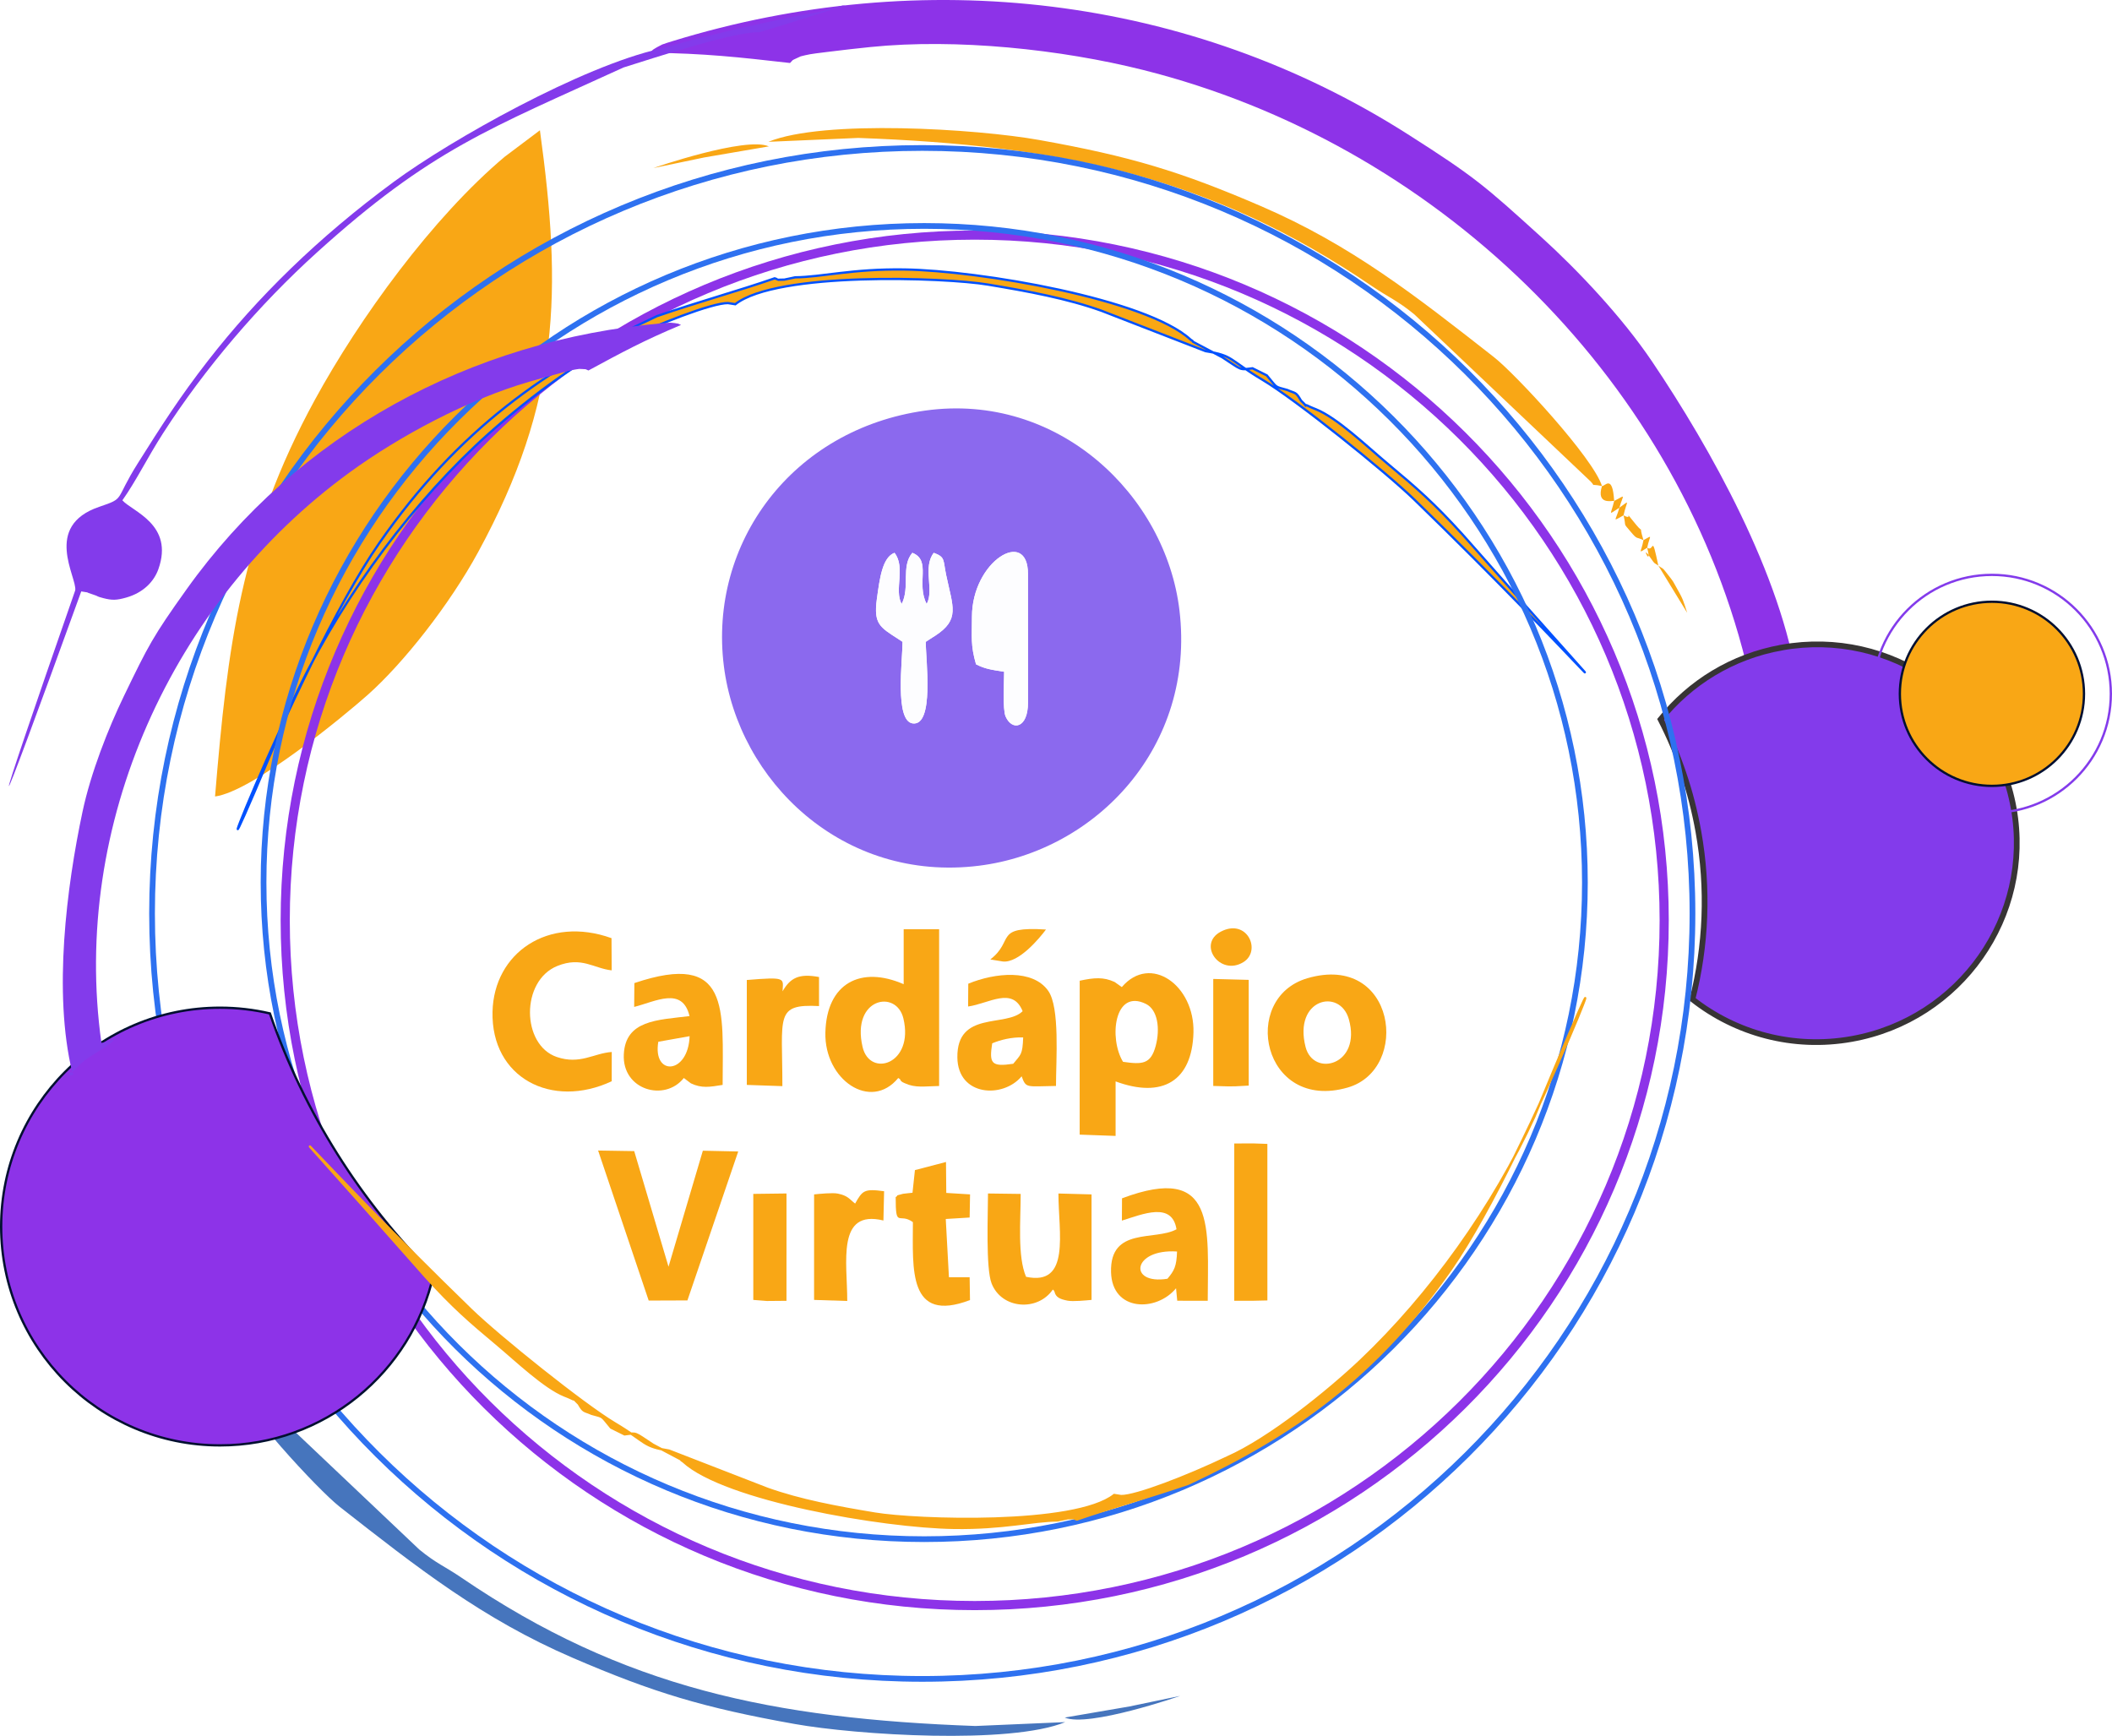
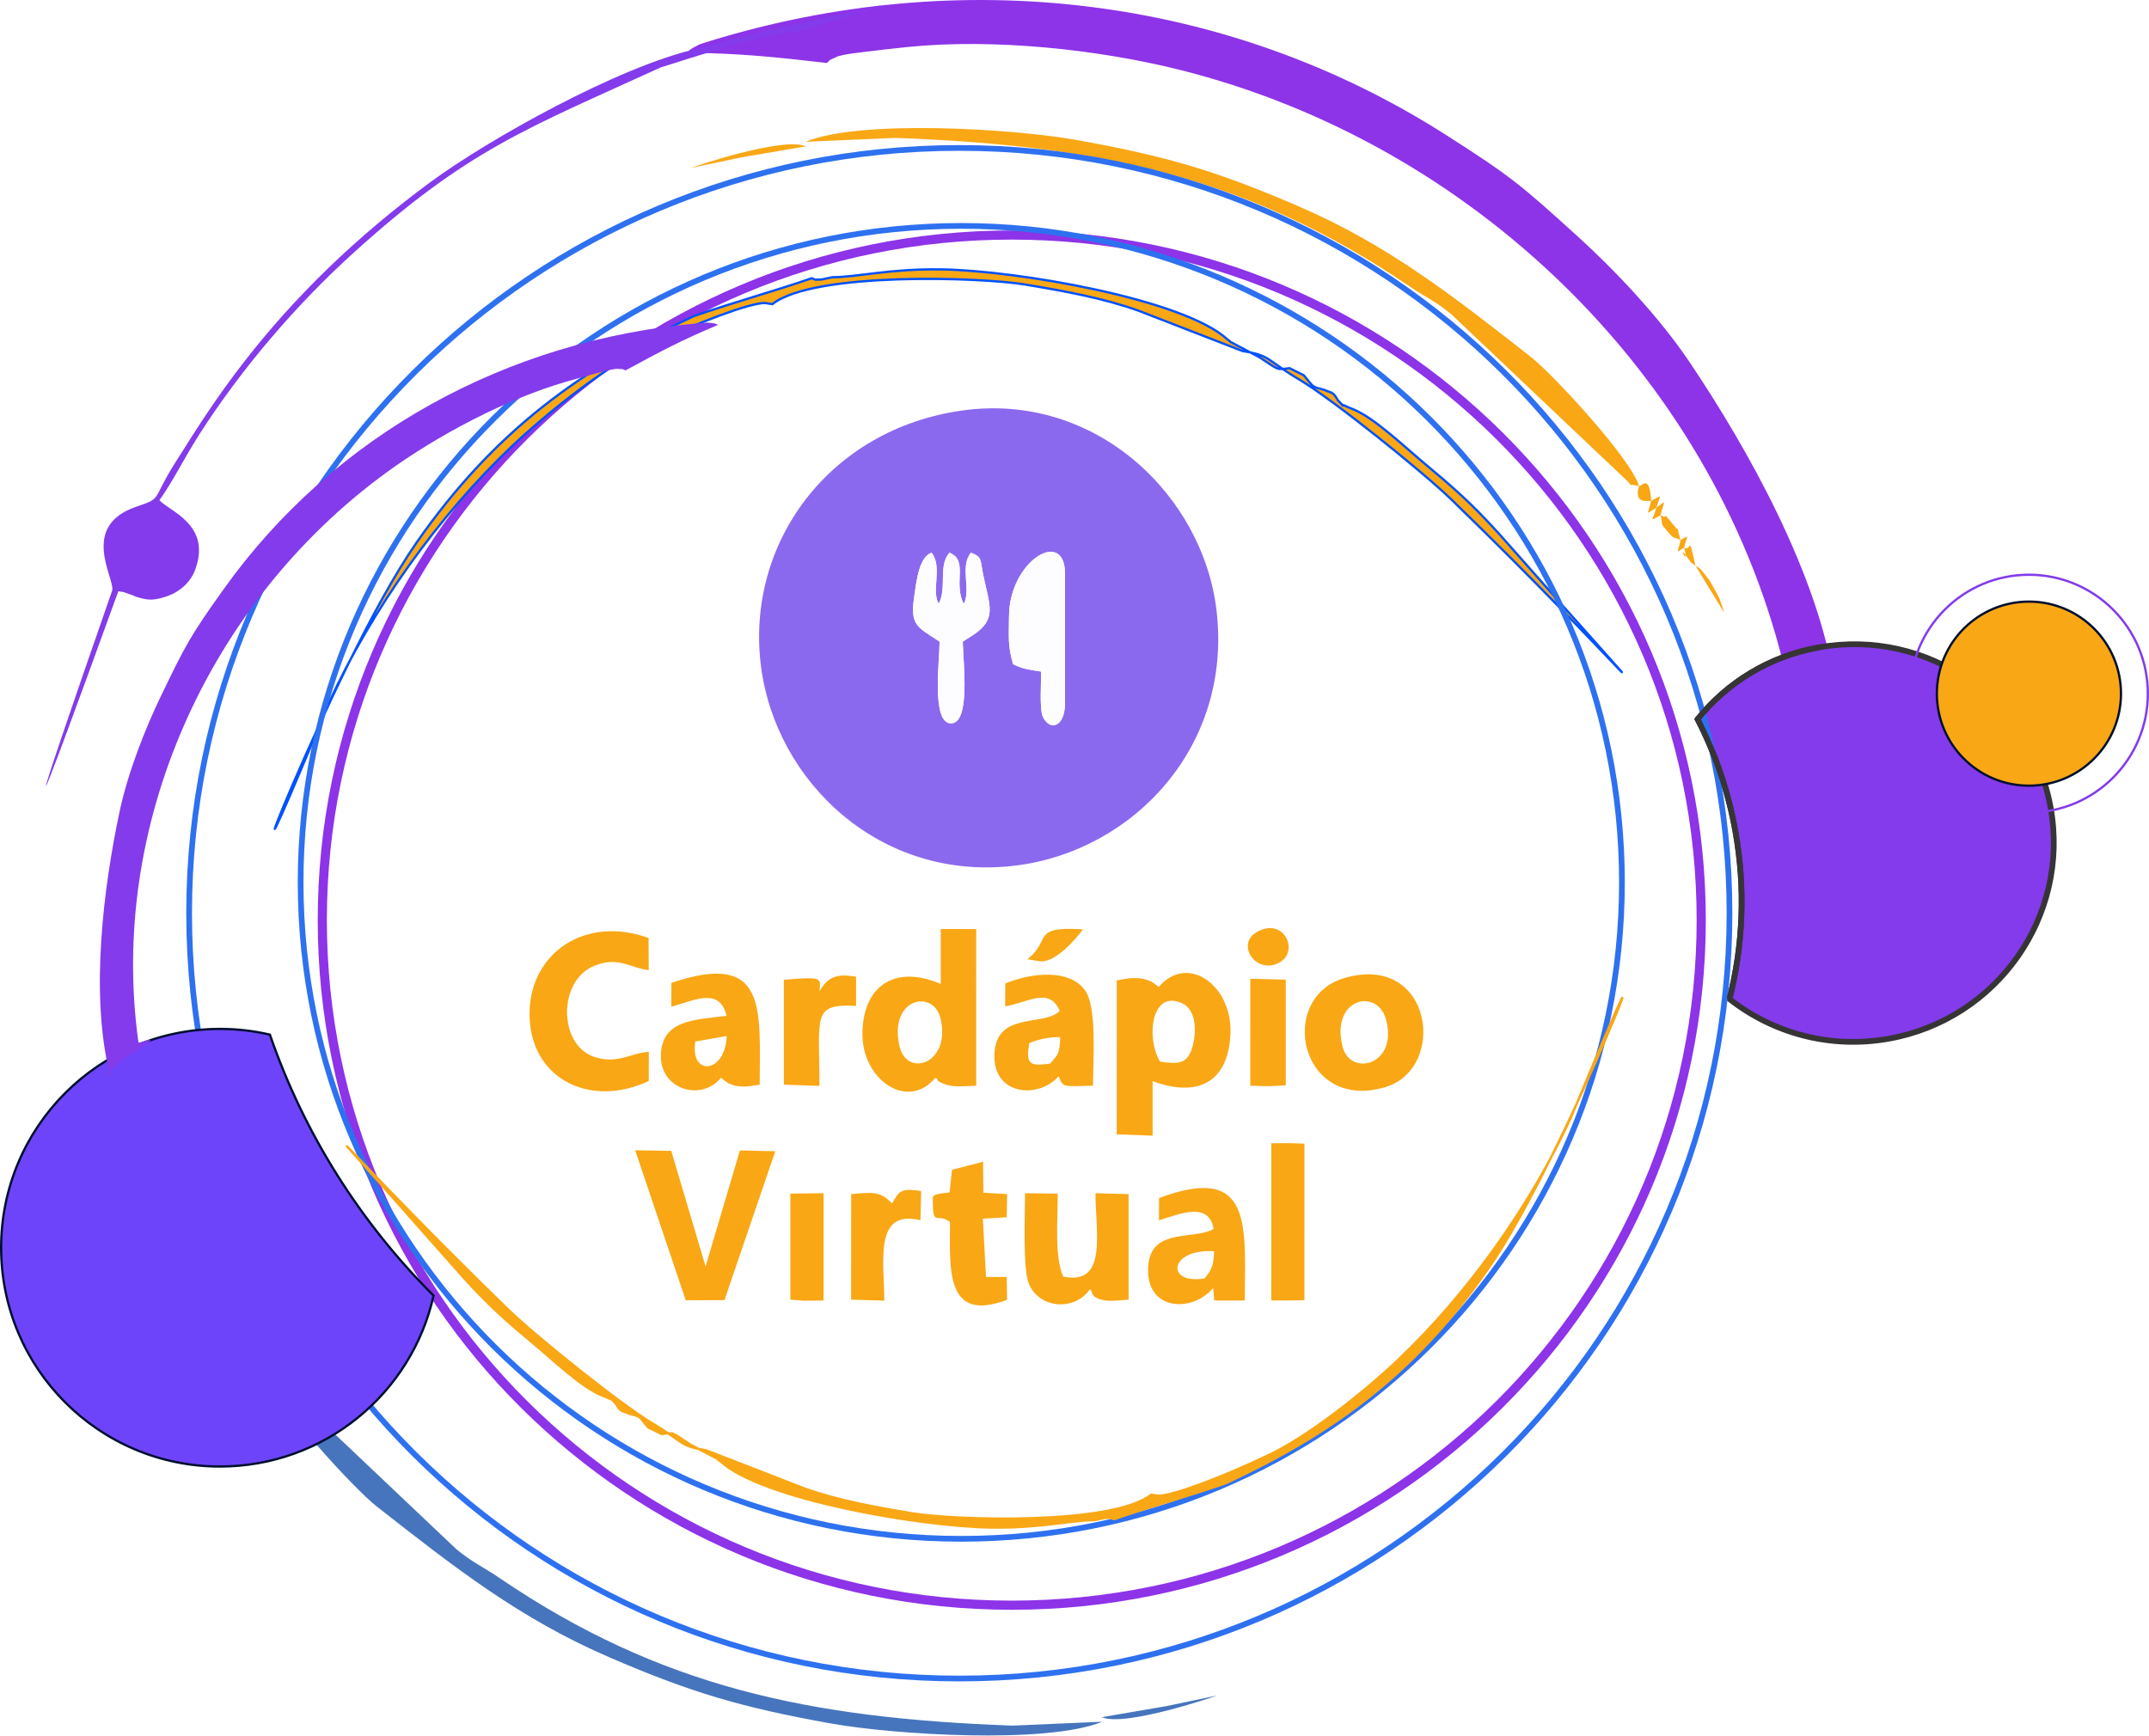
- <svg xmlns="http://www.w3.org/2000/svg" xml:space="preserve" width="156.31mm" height="128.477mm" version="1.1" style="shape-rendering:geometricPrecision; text-rendering:geometricPrecision; image-rendering:optimizeQuality; fill-rule:evenodd; clip-rule:evenodd" viewBox="0 0 1902.26 1563.55">
+ <svg xmlns="http://www.w3.org/2000/svg" xml:space="preserve" width="159.054mm" height="128.477mm" version="1.1" style="shape-rendering:geometricPrecision; text-rendering:geometricPrecision; image-rendering:optimizeQuality; fill-rule:evenodd; clip-rule:evenodd" viewBox="0 0 1383.84 1117.81">
  <defs>
    <style type="text/css">
   
-     .str1 {stroke:#8D33E8;stroke-width:8.24;stroke-miterlimit:22.926}
-     .str0 {stroke:#373435;stroke-width:5.15;stroke-miterlimit:22.926}
-     .str3 {stroke:#2E71F0;stroke-width:5.15;stroke-miterlimit:22.926}
-     .str4 {stroke:#000F30;stroke-width:2.06;stroke-miterlimit:22.926}
-     .str2 {stroke:#0051FF;stroke-width:2.06;stroke-miterlimit:22.926}
-     .str6 {stroke:#833BEB;stroke-width:2.06;stroke-miterlimit:22.926}
-     .str5 {stroke:#F9A715;stroke-width:2.06;stroke-miterlimit:22.926}
+     .str1 {stroke:#8D33E8;stroke-width:5.89;stroke-miterlimit:22.926}
+     .str0 {stroke:#373435;stroke-width:3.68;stroke-miterlimit:22.926}
+     .str3 {stroke:#2E71F0;stroke-width:3.68;stroke-miterlimit:22.926}
+     .str4 {stroke:#000F30;stroke-width:1.47;stroke-miterlimit:22.926}
+     .str2 {stroke:#0051FF;stroke-width:1.47;stroke-miterlimit:22.926}
+     .str6 {stroke:#833BEB;stroke-width:1.47;stroke-miterlimit:22.926}
+     .str5 {stroke:#F9A715;stroke-width:1.47;stroke-miterlimit:22.926}
    .fil5 {fill:none}
    .fil6 {fill:#4675BD}
+     .fil7 {fill:#6E44FB}
    .fil4 {fill:#833BEB}
-     .fil1 {fill:#8B69EE}
+     .fil0 {fill:#8B69EE}
    .fil3 {fill:#8D33E8}
-     .fil0 {fill:#F9A715}
-     .fil2 {fill:#FDFDFF}
+     .fil2 {fill:#F9A715}
+     .fil1 {fill:#FDFDFF}
   
  </style>
  </defs>
  <g id="Camada_x0020_1">
-     <path class="fil0" d="M193.68 717.42c34.06,-4.59 116.34,-72.77 137.24,-91.29 32.66,-28.94 74.12,-81.76 99.76,-128.87 74.12,-136.12 75.51,-235.07 55.62,-379.92l-31.75 23.87c-65.07,54.73 -131.02,145.76 -170.87,218.75 -66.87,122.48 -78.83,222.95 -90,357.46z" />
-     <g id="_2008088722320">
-       <path class="fil1" d="M875.44 555.56c-0,-50.25 50.45,-80.59 50.44,-38.64l0.02 115.93c0,23.36 -14.31,25.78 -20.15,12.51 -2.84,-6.45 -1.33,-31.68 -1.33,-40.29 -12.58,-1.98 -17.22,-2.63 -25.32,-6.7 -5.03,-17.39 -3.65,-24.53 -3.66,-42.82zm-53.68 -57.61c17.41,6.88 3.16,27.48 12.88,46.07 6.97,-12.44 -3.82,-33.16 6.44,-46.07 10.52,4 8.19,6.06 11.15,20.13 6.08,28.9 12.63,39.91 -10.05,54.66 -0.59,0.39 -1.53,0.93 -2.07,1.28l-6.29 4.1c0.01,16.28 7.8,75.7 -11.6,73.51 -16.59,-1.87 -9.31,-56.92 -9.3,-73.51 -0.66,-0.52 -1.64,-1.09 -2.11,-1.39 -0.46,-0.3 -1.53,-1.01 -2.09,-1.38 -16.13,-10.36 -21.95,-13.45 -18.98,-35.43 2.62,-19.38 5.06,-37.84 15.92,-41.97 10.27,12.93 -0.53,33.64 6.44,46.07 7.74,-14.81 -0.76,-34.11 9.66,-46.07zm11.53 -128.12c-119.88,16.77 -195.16,119.44 -181.33,229.99 12.99,103.81 107.22,195.28 229.82,179.96 105.33,-13.16 195.19,-107.19 180.55,-230.04 -12.33,-103.46 -108.93,-196.71 -229.04,-179.91z" />
-       <path class="fil2" d="M875.44 555.56c0,18.29 -1.37,25.43 3.66,42.82 8.1,4.07 12.75,4.72 25.32,6.7 -0,8.61 -1.51,33.84 1.33,40.29 5.84,13.27 20.16,10.85 20.15,-12.51l-0.02 -115.93c0,-41.94 -50.45,-11.61 -50.44,38.64z" />
-       <path class="fil2" d="M812.92 578.1c-0.01,16.59 -7.29,71.64 9.3,73.51 19.4,2.19 11.61,-57.23 11.6,-73.51l6.29 -4.1c0.54,-0.35 1.48,-0.89 2.07,-1.28 22.68,-14.75 16.13,-25.76 10.05,-54.66 -2.96,-14.07 -0.63,-16.13 -11.15,-20.13 -10.26,12.92 0.53,33.63 -6.44,46.07 -9.72,-18.59 4.53,-39.19 -12.88,-46.07 -10.42,11.95 -1.92,31.25 -9.66,46.07 -6.97,-12.43 3.82,-33.15 -6.44,-46.07 -10.86,4.13 -13.3,22.59 -15.92,41.97 -2.97,21.98 2.85,25.06 18.98,35.43 0.57,0.37 1.63,1.08 2.09,1.38 0.47,0.3 1.45,0.88 2.11,1.39z" />
+     <g id="_3230204871232">
+       <path class="fil0" d="M649.75 397.18c-0,-35.92 36.07,-57.61 36.06,-27.63l0.01 82.88c0,16.7 -10.23,18.43 -14.41,8.94 -2.03,-4.61 -0.95,-22.65 -0.95,-28.8 -8.99,-1.41 -12.31,-1.88 -18.1,-4.79 -3.6,-12.43 -2.61,-17.54 -2.62,-30.61zm-38.37 -41.19c12.45,4.92 2.26,19.64 9.21,32.94 4.98,-8.9 -2.73,-23.7 4.6,-32.94 7.52,2.86 5.86,4.33 7.97,14.39 4.35,20.66 9.03,28.53 -7.19,39.07 -0.42,0.28 -1.09,0.67 -1.48,0.91l-4.5 2.93c0,11.64 5.58,54.12 -8.29,52.55 -11.86,-1.34 -6.65,-40.69 -6.65,-52.55 -0.48,-0.37 -1.18,-0.78 -1.51,-1 -0.33,-0.21 -1.09,-0.72 -1.5,-0.98 -11.53,-7.41 -15.69,-9.61 -13.57,-25.33 1.87,-13.85 3.62,-27.05 11.38,-30 7.34,9.24 -0.38,24.05 4.61,32.94 5.53,-10.59 -0.54,-24.39 6.91,-32.93zm8.24 -91.59c-85.7,11.99 -139.52,85.39 -129.64,164.42 9.28,74.22 76.66,139.61 164.3,128.66 75.3,-9.41 139.54,-76.63 129.08,-164.46 -8.81,-73.97 -77.88,-140.63 -163.74,-128.62z" />
+       <path class="fil1" d="M649.75 397.18c0,13.07 -0.98,18.18 2.62,30.61 5.79,2.91 9.11,3.38 18.1,4.79 -0,6.15 -1.08,24.19 0.95,28.8 4.18,9.48 14.41,7.76 14.41,-8.94l-0.01 -82.88c0,-29.99 -36.07,-8.3 -36.06,27.63z" />
+       <path class="fil1" d="M605.05 413.29c-0.01,11.86 -5.21,51.21 6.65,52.55 13.87,1.57 8.3,-40.91 8.29,-52.55l4.5 -2.93c0.39,-0.25 1.06,-0.64 1.48,-0.91 16.21,-10.54 11.53,-18.41 7.19,-39.07 -2.12,-10.06 -0.45,-11.53 -7.97,-14.39 -7.34,9.24 0.38,24.04 -4.6,32.94 -6.95,-13.29 3.24,-28.02 -9.21,-32.94 -7.45,8.55 -1.37,22.34 -6.91,32.93 -4.98,-8.89 2.73,-23.7 -4.61,-32.94 -7.76,2.95 -9.51,16.15 -11.38,30 -2.12,15.71 2.04,17.92 13.57,25.33 0.41,0.26 1.17,0.77 1.5,0.98 0.33,0.22 1.03,0.63 1.51,1z" />
    </g>
-     <g id="_2008088725440">
-       <path class="fil0" d="M1011.49 956.4c-12.91,-21.19 -7.9,-66.18 20.6,-52.16 10.76,5.29 12.95,22.48 8.84,37.83 -4.43,16.51 -11.94,16.89 -29.44,14.33zm-1.08 -67.31l-6.53 -4.61c-9.95,-4.59 -18.37,-3.92 -31.4,-1.11l-0.03 138.62 32.36 1.17 -0 -49.1c42.43,15.68 68.88,-0.56 70.13,-43.87 1.23,-42.62 -38.72,-71.31 -64.53,-41.1z" />
-       <path class="fil0" d="M776.91 943.01c-10.27,-44.05 30.43,-52.21 36.77,-25.67 9.85,41.22 -30.24,53.67 -36.77,25.67zm37.02 -56.51c-38.43,-16.82 -69.5,-1.15 -70.52,43.67 -0.97,42.41 40.75,71.07 65.62,40.83 0.68,0.59 1.62,0.68 2.01,1.82 0.57,1.67 3.13,2.5 4.34,3.05 9.12,4.15 17.01,2.59 30.48,2.32l0.01 -141.18 -31.93 -0.03 -0.01 49.52z" />
-       <path class="fil0" d="M550.96 973.92l0.04 -26.37c-16.26,1.12 -28.58,11.67 -49.55,4.49 -31.82,-10.9 -32.61,-68.58 0.53,-81.97 21.85,-8.82 32.7,2.21 48.95,3.96l-0.15 -29c-56.98,-20.48 -105.97,13.23 -107.17,66.31 -1.35,59.46 53.28,87.85 107.35,62.58z" />
-       <polygon class="fil0" points="584.27,1171.46 619.15,1171.33 664.91,1037.17 633.05,1036.48 602.13,1140.97 571.22,1036.84 538.71,1036.32 " />
-       <path class="fil0" d="M1175.91 943.01c-11.1,-43.43 30.9,-53.39 38.97,-25.01 11.76,41.38 -31.89,52.71 -38.97,25.01zm1.73 -61.91c-61.25,17.85 -40.47,120.52 36.14,98.51 57.17,-16.43 43.27,-121.64 -36.14,-98.51z" />
-       <path class="fil0" d="M912.6 958.18c-19.9,2.96 -21.74,-0.37 -18.93,-18.43 7.65,-3.19 17.44,-5.65 27.89,-5.31 -0.56,15.87 -2.17,15.32 -8.96,23.74zm-40.49 -72.12l-0.15 20.54c18.98,-2.72 40.04,-18.23 49.11,4.2 -14.77,14.8 -59.3,-0.73 -58.78,41.71 0.42,34.97 41.01,37.16 57.89,16.96 4.07,11.04 4.1,9.04 30.94,8.68 0.02,-23.73 3.6,-70.54 -6.96,-85.63 -13.84,-19.77 -47.87,-16.42 -72.05,-6.47z" />
-       <path class="fil0" d="M621.13 933.32c-1.23,34.65 -33.52,36.25 -28.2,5.02l28.2 -5.02zm-49.75 -47.83l-0.19 21.47c19.29,-4.83 43.42,-18.68 49.86,8.27 -29.16,3.53 -57.62,3.66 -59.19,34.37 -1.65,32.36 36.94,43.08 54.05,21.39l6.37 4.81c9.68,4.6 16.91,3.3 28.59,1.41 0.06,-68.25 7.39,-121.04 -79.5,-91.72z" />
-       <path class="fil0" d="M948.29 1161.54c0.6,0.6 1.24,0.93 1.51,2.06 1.2,4.98 4.98,6.62 11.77,7.95 4.87,0.95 16.38,-0.2 21.58,-0.69l-0.01 -95.02 -29.82 -0.81c0,35.24 11.21,83.65 -29.17,75.02 -7.79,-18.4 -4.86,-50.35 -4.83,-74.65l-29.44 -0.39c-0.01,18.52 -2.12,67.38 3.26,81.07 9.08,23.06 41.38,25.49 55.14,5.45z" />
-       <path class="fil0" d="M1051.5 1151.81c-35.71,5.7 -31.66,-27.19 8.65,-24.53 -0.4,13.51 -2.62,17.35 -8.65,24.53zm-40.91 -72.43l-0.11 20.05c18.79,-5.81 45.19,-17.23 49.19,7.82 -19.29,10.7 -59.98,-2.5 -58.97,38.54 0.88,35.71 40.85,36.1 58.56,14.59l1.07 11.24 27.47 0.02c0.06,-65.8 8.34,-124.45 -77.21,-92.27z" />
-       <path class="fil0" d="M824.07 1053.95l-2.19 20.4c-0.83,0.12 -7.86,0.76 -8.52,0.94 -10.37,2.9 -2.19,0.21 -6.63,2.98 -0.01,29 2.89,13.44 15.51,22.54 -0.01,41.99 -4.6,91.52 51.42,70.2l-0.31 -20.54 -18.65 -0.01 -2.86 -52.48 21.51 -1.31 0.37 -20.85 -21.42 -1.32 -0.25 -27.86 -27.98 7.31z" />
-       <polygon class="fil0" points="1111.67,1171.63 1128.72,1171.64 1141.53,1171.35 1141.51,1030.35 1128.72,1029.9 1111.69,1029.97 " />
-       <path class="fil0" d="M704.83 892.92c0.61,-11.92 3.64,-13.13 -32.19,-10.21l0.01 94.5 32.03 1.11c0.08,-63.14 -7.08,-74.16 33.01,-72.12l0 -26.17c-18.5,-3.47 -25.97,1.06 -32.86,12.89z" />
-       <path class="fil0" d="M770.2 1084.09c-5.32,-4.08 -6.3,-7.04 -15.57,-8.97 -4.7,-0.98 -16.33,0.21 -21.38,0.71l-0.02 95.05 29.88 0.95c0.06,-34.67 -9.89,-82.85 32.58,-72.49l0.61 -26.35c-18.02,-2.46 -19.48,-0.61 -26.09,11.1z" />
-       <polygon class="fil0" points="1092.76,978.14 1106.18,978.54 1112.62,978.48 1124.72,977.83 1124.7,882.6 1092.77,881.77 " />
-       <polygon class="fil0" points="678.48,1170.87 690.74,1171.84 708.37,1171.68 708.39,1075 678.48,1075.38 " />
-       <path class="fil0" d="M1099.49 839.21c-21.28,11.28 -0.73,40.43 20.43,27.41 16.61,-10.23 3.3,-39.99 -20.43,-27.41z" />
-       <path class="fil0" d="M891.95 864.2l11.31 1.84c14.46,1.55 33.24,-21.25 38.84,-28.79 -47.46,-2.99 -27.92,9.8 -50.14,26.95z" />
-       <path class="fil0" d="M681.24 1055.04c0,0 0,0 0,0z" />
+     <g id="_3230204875984">
+       <path class="fil2" d="M747.01 683.75c-9.23,-15.15 -5.65,-47.31 14.73,-37.29 7.69,3.78 9.26,16.07 6.32,27.05 -3.17,11.81 -8.54,12.07 -21.05,10.24zm-0.77 -48.12l-4.67 -3.3c-7.11,-3.28 -13.13,-2.8 -22.45,-0.8l-0.02 99.1 23.13 0.84 -0 -35.1c30.33,11.21 49.24,-0.4 50.14,-31.36 0.88,-30.47 -27.68,-50.98 -46.13,-29.38z" />
+       <path class="fil2" d="M579.31 674.18c-7.34,-31.49 21.75,-37.33 26.29,-18.35 7.04,29.47 -21.62,38.37 -26.29,18.35zm26.46 -40.4c-27.47,-12.03 -49.69,-0.82 -50.42,31.22 -0.69,30.32 29.13,50.81 46.91,29.19 0.49,0.42 1.16,0.48 1.44,1.3 0.41,1.19 2.24,1.79 3.11,2.18 6.52,2.96 12.16,1.85 21.79,1.66l0.01 -100.93 -22.82 -0.02 -0.01 35.4z" />
+       <path class="fil2" d="M417.77 696.27l0.03 -18.85c-11.62,0.8 -20.43,8.34 -35.42,3.21 -22.75,-7.79 -23.31,-49.03 0.38,-58.6 15.62,-6.31 23.38,1.58 34.99,2.83l-0.11 -20.73c-40.74,-14.64 -75.76,9.46 -76.62,47.41 -0.96,42.51 38.09,62.81 76.74,44.74z" />
+       <polygon class="fil2" points="441.58,837.49 466.52,837.41 499.24,741.49 476.46,741 454.35,815.7 432.25,741.26 409.02,740.88 " />
+       <path class="fil2" d="M864.56 674.18c-7.93,-31.05 22.09,-38.17 27.86,-17.88 8.41,29.58 -22.8,37.69 -27.86,17.88zm1.23 -44.26c-43.79,12.76 -28.93,86.16 25.84,70.43 40.87,-11.74 30.94,-86.97 -25.84,-70.43z" />
+       <path class="fil2" d="M676.31 685.02c-14.23,2.12 -15.54,-0.27 -13.53,-13.17 5.47,-2.28 12.47,-4.04 19.94,-3.8 -0.4,11.35 -1.55,10.95 -6.4,16.97zm-28.95 -51.56l-0.11 14.69c13.57,-1.94 28.63,-13.03 35.11,3 -10.56,10.58 -42.39,-0.52 -42.03,29.82 0.3,25 29.32,26.57 41.39,12.13 2.91,7.89 2.93,6.46 22.12,6.2 0.02,-16.96 2.58,-50.43 -4.98,-61.22 -9.9,-14.13 -34.23,-11.74 -51.51,-4.63z" />
+       <path class="fil2" d="M467.94 667.25c-0.88,24.77 -23.97,25.92 -20.16,3.59l20.16 -3.59zm-35.57 -34.2l-0.13 15.35c13.79,-3.46 31.04,-13.36 35.65,5.91 -20.84,2.52 -41.19,2.61 -42.32,24.57 -1.18,23.13 26.41,30.8 38.64,15.29l4.56 3.44c6.92,3.29 12.09,2.36 20.44,1 0.04,-48.8 5.29,-86.53 -56.83,-65.57z" />
+       <path class="fil2" d="M701.83 830.4c0.43,0.43 0.88,0.66 1.08,1.47 0.86,3.56 3.56,4.74 8.42,5.69 3.48,0.68 11.71,-0.14 15.43,-0.49l-0.01 -67.93 -21.32 -0.58c0,25.19 8.02,59.81 -20.85,53.64 -5.57,-13.16 -3.47,-35.99 -3.45,-53.37l-21.05 -0.28c-0.01,13.24 -1.52,48.17 2.33,57.96 6.49,16.49 29.59,18.23 39.42,3.9z" />
+       <path class="fil2" d="M775.62 823.45c-25.53,4.07 -22.63,-19.44 6.19,-17.53 -0.29,9.66 -1.87,12.4 -6.19,17.53zm-29.25 -51.78l-0.08 14.34c13.43,-4.16 32.31,-12.32 35.17,5.59 -13.79,7.65 -42.88,-1.79 -42.16,27.56 0.63,25.53 29.21,25.81 41.87,10.43l0.76 8.04 19.64 0.02c0.05,-47.04 5.96,-88.97 -55.2,-65.97z" />
+       <path class="fil2" d="M613.03 753.49l-1.56 14.58c-0.6,0.09 -5.62,0.54 -6.09,0.68 -7.41,2.07 -1.57,0.15 -4.74,2.13 -0.01,20.73 2.07,9.61 11.09,16.12 -0.01,30.02 -3.29,65.43 36.76,50.18l-0.22 -14.68 -13.33 -0.01 -2.04 -37.52 15.38 -0.94 0.26 -14.9 -15.32 -0.95 -0.18 -19.92 -20 5.22z" />
+       <polygon class="fil2" points="818.63,837.62 830.82,837.62 839.98,837.42 839.97,736.62 830.82,736.3 818.65,736.34 " />
+       <path class="fil2" d="M527.77 638.36c0.44,-8.52 2.6,-9.39 -23.01,-7.3l0.01 67.56 22.9 0.8c0.06,-45.14 -5.06,-53.02 23.6,-51.56l0 -18.71c-13.23,-2.48 -18.57,0.76 -23.49,9.22z" />
+       <path class="fil2" d="M574.51 775.03c-3.8,-2.92 -4.5,-5.03 -11.13,-6.41 -3.36,-0.7 -11.67,0.15 -15.28,0.5l-0.02 67.96 21.36 0.68c0.04,-24.78 -7.07,-59.23 23.29,-51.83l0.43 -18.84c-12.88,-1.76 -13.93,-0.44 -18.65,7.93z" />
+       <polygon class="fil2" points="805.11,699.29 814.71,699.58 819.31,699.53 827.96,699.07 827.95,630.99 805.12,630.39 " />
+       <polygon class="fil2" points="508.94,837.08 517.7,837.77 530.31,837.65 530.32,768.54 508.94,768.81 " />
+       <path class="fil2" d="M809.92 599.96c-15.21,8.06 -0.52,28.9 14.6,19.6 11.88,-7.31 2.36,-28.59 -14.6,-19.6z" />
+       <path class="fil2" d="M661.55 617.84l8.08 1.32c10.34,1.11 23.77,-15.19 27.76,-20.58 -33.93,-2.14 -19.96,7.01 -35.85,19.26z" />
+       <path class="fil2" d="M510.91 754.27c0,0 0,0 0,0z" />
    </g>
-     <path class="fil3" d="M585.62 47.48c49.48,0.61 79.57,4.02 125.94,9.26 3.43,-3.29 0.66,-1.81 6.09,-4.35 4.7,-2.2 2.2,-1.27 7.51,-2.61 5.15,-1.3 14.34,-2.27 19.8,-2.97 12.76,-1.63 28.6,-3.39 39.04,-4.45 77.66,-7.91 171.84,2.15 245.57,20.65 261.29,65.58 477.81,272.61 542.98,533.66 -2.85,2.1 -40.9,-0.08 17.12,10.17 15.54,2.75 15.46,4.64 29.49,9.75 -0.7,4.89 -1.43,3.23 4.2,3.02 0,-5.14 1.16,-3.84 -4.2,-3.02 -14.64,-98.85 -78.59,-212.96 -131.05,-290.82 -27.16,-40.31 -67.33,-82.73 -100.11,-112.45 -51.1,-46.33 -59.7,-53.98 -120.04,-92.42 -196.4,-125.11 -436.68,-153.21 -662.05,-83.9 -1.56,0.48 -8.15,2.48 -9.48,3.09 -0.94,0.43 -3.64,1.82 -4.5,2.35 -5.26,3.24 -2.58,1.13 -6.32,5.03z" />
-     <path class="fil4 str0" d="M1604.88 583.24c97.96,-17.48 191.46,47.28 208.83,144.64 17.37,97.36 -47.96,190.46 -145.92,207.94 -52.87,9.43 -104.43,-5.09 -143.43,-35.76 12.2,-48.01 14.61,-99.27 5.35,-151.14 -6.44,-36.1 -18.1,-69.96 -34.03,-100.98 26.36,-32.84 64.36,-56.69 109.2,-64.69z" />
-     <ellipse class="fil5 str1" cx="877.91" cy="828.97" rx="621.02" ry="617.22" />
-     <path class="fil0" d="M773.04 124.24c181.22,6.61 316.7,33.97 462.81,133.57 14.88,10.14 22.67,12.77 38,25.34l156.09 147.92c10.18,9.08 -0.83,3.91 12.96,6.72 -5.36,17.19 8.99,13.06 10.97,13.43 -3.09,13.07 -5.96,12.79 4.69,6.09 -3.5,12.47 -6.88,12.62 3.78,6.85 2.67,11.38 -0.83,6.13 6.05,14.36 6.74,8.06 4.78,4.59 11.88,8.02 -2.11,11.49 -5.64,12.31 3.35,6.82 4.83,19.64 -6.61,-4.84 2.49,8.42 4.96,7.22 3.74,4.89 7.55,7.7l25.97 42.51 5.23 8.84 5.16 9.17 -5.16 -9.17 -5.23 -8.84c-3.7,-11.57 -3.42,-11.8 -9.89,-23.21 -3.1,-5.48 -2.17,-4.4 -6.14,-9.49 -7.58,-9.74 -4.58,-5.81 -9.94,-9.81 -6.42,-30.28 -3.55,-11.79 -10.05,-16.12 2.32,-11.29 5.7,-11.74 -3.35,-6.82 -4.93,-16.13 1.15,-4.53 -6.58,-13.86 -13.34,-16.12 -1.27,-2.99 -11.36,-8.52 2.81,-13.1 6.74,-14.39 -3.78,-6.85 3.76,-12.63 6.15,-11.57 -4.69,-6.09 -1.42,-24.71 -8.45,-12.86 -10.97,-13.43 -7.67,-25.14 -77.79,-100.82 -97.29,-116.1 -70.38,-55.13 -128.63,-101.02 -209.94,-136.07 -72.46,-31.23 -117.71,-44.89 -199.66,-59.53 -56.2,-10.04 -194.3,-18.74 -243.91,1.65l80.93 -3.5zm-184.52 27.14l45.67 -9.53 58.31 -10c-21.08,-9.19 -104.05,19.46 -103.98,19.53z" />
-     <path class="fil6" d="M878.49 1554.66c-181.22,-6.61 -316.7,-33.97 -462.81,-133.57 -14.88,-10.14 -22.67,-12.77 -38,-25.34l-156.09 -147.92c-10.18,-9.08 0.83,-3.91 -12.96,-6.72 5.36,-17.19 -8.99,-13.06 -10.97,-13.43 3.09,-13.07 5.96,-12.79 -4.69,-6.09 3.5,-12.47 6.88,-12.62 -3.78,-6.85 -2.67,-11.38 0.83,-6.13 -6.05,-14.36 -6.74,-8.06 -4.78,-4.59 -11.88,-8.02 2.11,-11.49 5.64,-12.31 -3.35,-6.82 -4.83,-19.64 6.61,4.84 -2.49,-8.42 -4.96,-7.22 -3.74,-4.89 -7.55,-7.7l-25.97 -42.51 -5.23 -8.84 -5.16 -9.17 5.16 9.17 5.23 8.84c3.7,11.57 3.42,11.8 9.89,23.21 3.1,5.48 2.17,4.4 6.14,9.49 7.58,9.74 4.58,5.81 9.94,9.81 6.42,30.28 3.55,11.79 10.05,16.12 -2.32,11.29 -5.7,11.74 3.35,6.82 4.93,16.13 -1.15,4.53 6.58,13.86 13.34,16.12 1.27,2.99 11.36,8.52 -2.81,13.1 -6.74,14.39 3.78,6.85 -3.76,12.63 -6.15,11.57 4.69,6.09 1.42,24.71 8.45,12.86 10.97,13.43 7.67,25.14 77.79,100.82 97.29,116.1 70.38,55.13 128.63,101.02 209.94,136.07 72.46,31.23 117.71,44.89 199.66,59.53 56.2,10.04 194.3,18.74 243.91,-1.65l-80.93 3.5zm184.52 -27.14l-45.67 9.53 -58.31 10c21.08,9.19 104.05,-19.46 103.98,-19.53z" />
-     <path class="fil0 str2" d="M554.55 309.89c38.64,-18.48 87.25,-37.13 101.14,-36.9l6.58 1.04c37.38,-29.51 188.58,-24.18 227.54,-17.71 35.98,5.98 71.4,12.5 102.42,23.65l93.61 36.32c25.49,4.07 20.42,7.41 51.48,25.93 29.89,17.82 110.32,82.34 136.82,108.04 149.87,145.33 233.4,246.97 43.04,31.04 -25.52,-28.16 -40.88,-41.51 -68.3,-64.41 -17.56,-14.67 -44.62,-40.63 -63.67,-48.26 -1.07,-0.43 -4.3,-1.67 -5.34,-2.22 -9.63,-5.05 2.09,4.29 -8.11,-5.62 -4.7,-8.18 -4.8,-6.17 -12.25,-9.5 -12.17,-3.41 -8.57,-1.37 -18.52,-13.17l-12.87 -6.4c-12.2,1.48 -8.86,2.06 -27.11,-9.85l-26.34 -13.94c-0.74,-1.44 -1.69,-1.3 -2.43,-2.12 -39.62,-36.38 -189.73,-62.07 -257.64,-63.08 -47.07,-0.7 -74.32,6.86 -98.41,7.07 -1.05,0.23 -9.39,2.04 -9.73,2.05 -11.6,0.24 -3.11,0.41 -8.73,-1.16 -33.24,11.53 -68.35,21.07 -106.15,34.12 -100.19,46.79 -179,102.44 -249.77,204.09 -77.2,110.88 -194.78,424.33 -79.27,145.08 38.95,-85.27 99.39,-169.51 165.32,-232.02 30.6,-29.02 86.86,-74.5 126.71,-92.06z" />
-     <ellipse class="fil5 str3" cx="832.44" cy="794.94" rx="595.07" ry="591.43" />
-     <ellipse class="fil5 str3" cx="830.67" cy="822.76" rx="693.73" ry="689.48" />
-     <path class="fil3 str4" d="M198.15 1301.9c-108.87,0 -197.12,-88.25 -197.12,-197.12 0,-108.87 88.25,-197.12 197.12,-197.12 15.46,0 30.51,1.79 44.94,5.15 30.85,89.42 81.77,169.57 147.43,235.13 -19.68,88.1 -98.33,153.96 -192.37,153.96z" />
-     <path class="fil4" d="M740.22 10.29c-45.94,8.21 -98.29,20.13 -145.9,33.66 -70.13,15.72 -187.86,81.67 -239.78,119.91 -68.26,50.28 -122.8,103.98 -167.02,160.77 -25.86,33.21 -42.58,59.62 -63.35,92.58 -21.51,34.14 -10.81,31.15 -34.78,39.29 -51.04,17.33 -19.9,63.54 -21.63,75.2 -80.07,229.85 -81.1,240.03 5.41,1.01 10.35,1.74 0.52,-0.4 10.78,2.85 5.85,1.85 1.69,1.26 8.95,3.16 8.12,2.13 12.2,1.95 20.73,-0.46 15.91,-4.5 25.2,-14.85 29.03,-25.64 14.29,-40.3 -23.72,-52 -32.44,-61.97 12.37,-17.41 22.56,-38.48 36.45,-60.11 37.48,-58.38 86.5,-115.87 138.77,-163.14 102.97,-93.12 155.84,-111.5 276.15,-166.62 25.67,-8.02 100.65,-32.8 122.3,-31.68 11.51,-3.24 122.73,-38.23 56.32,-18.81z" />
-     <path class="fil4" d="M613.37 292.7c-33.59,14.05 -53.18,24.66 -83.37,41.01 -3.25,-1.3 -0.95,-1.05 -5.35,-1.29 -3.81,-0.2 -1.85,-0.26 -5.84,0.29 -3.87,0.53 -10.41,2.4 -14.33,3.43 -9.15,2.4 -20.44,5.57 -27.86,7.72 -55.16,16 -116.65,48.8 -161.85,81.74 -160.2,116.72 -250.89,317.61 -223.44,513.67 2.52,0.65 27.88,-11.32 -8.88,11.66 -9.84,6.16 -9.27,7.42 -17.43,14.77 1.82,3.15 1.87,1.81 -2.03,3.22 -1.42,-3.51 -1.85,-2.3 2.03,-3.22 -17.24,-71.47 -5.04,-166.94 9.29,-234.51 7.42,-34.98 23.15,-74.99 37.32,-104.29 22.1,-45.69 25.86,-53.28 56.44,-96.12 99.53,-139.46 255.72,-224.82 428.57,-239.62 1.2,-0.1 6.24,-0.55 7.32,-0.5 0.76,0.04 2.99,0.24 3.72,0.36 4.48,0.76 2.07,0.06 5.7,1.69z" />
-     <circle class="fil0 str4" cx="1794.11" cy="624.93" r="82.92" />
-     <path class="fil0 str5" d="M1105.53 1312.63c-36.58,17.49 -82.6,35.16 -95.75,34.93l-6.23 -0.98c-35.38,27.93 -178.53,22.89 -215.41,16.77 -34.06,-5.66 -67.59,-11.84 -96.96,-22.39l-88.62 -34.38c-24.14,-3.85 -19.34,-7.02 -48.74,-24.55 -28.3,-16.87 -104.44,-77.96 -129.53,-102.28 -141.89,-137.59 -220.96,-233.81 -40.74,-29.38 24.17,26.66 38.71,39.3 64.66,60.98 16.63,13.89 42.24,38.46 60.28,45.69 1.01,0.41 4.07,1.58 5.06,2.1 9.12,4.78 -1.98,-4.06 7.68,5.32 4.45,7.74 4.54,5.85 11.6,9 11.52,3.23 8.11,1.29 17.53,12.47l12.19 6.06c11.54,-1.4 8.39,-1.95 25.66,9.32l24.93 13.19c0.7,1.36 1.6,1.23 2.3,2 37.51,34.45 179.62,58.77 243.91,59.72 44.56,0.66 70.35,-6.5 93.17,-6.7 1,-0.22 8.89,-1.93 9.21,-1.94 10.98,-0.23 2.95,-0.39 8.27,1.1 31.47,-10.92 64.7,-19.94 100.5,-32.31 94.85,-44.3 169.46,-96.98 236.46,-193.21 73.08,-104.97 184.4,-401.72 75.04,-137.35 -36.88,80.73 -94.1,160.48 -156.51,219.66 -28.97,27.47 -82.23,70.54 -119.96,87.16z" />
-     <circle class="fil5 str6" cx="1794.11" cy="624.93" r="107.12" />
+     <path class="fil3" d="M442.55 33.94c35.38,0.44 56.88,2.87 90.04,6.62 2.45,-2.35 0.47,-1.29 4.36,-3.11 3.36,-1.57 1.58,-0.91 5.37,-1.87 3.68,-0.93 10.25,-1.62 14.15,-2.12 9.12,-1.16 20.44,-2.42 27.91,-3.18 55.52,-5.65 122.85,1.53 175.57,14.77 186.8,46.89 341.6,194.89 388.19,381.52 -2.04,1.5 -29.24,-0.06 12.24,7.27 11.11,1.96 11.05,3.32 21.08,6.97 -0.5,3.5 -1.02,2.31 3,2.16 0,-3.68 0.83,-2.74 -3,-2.16 -10.46,-70.67 -56.19,-152.25 -93.69,-207.91 -19.41,-28.82 -48.13,-59.14 -71.57,-80.39 -36.53,-33.13 -42.68,-38.59 -85.82,-66.07 -140.41,-89.44 -312.19,-109.53 -473.31,-59.98 -1.12,0.34 -5.82,1.77 -6.78,2.21 -0.67,0.31 -2.6,1.3 -3.22,1.68 -3.76,2.32 -1.84,0.81 -4.52,3.59z" />
+     <path class="fil4 str0" d="M1171.24 416.97c70.03,-12.5 136.88,33.8 149.3,103.4 12.42,69.61 -34.29,136.16 -104.32,148.66 -37.8,6.74 -74.66,-3.64 -102.54,-25.57 8.72,-34.32 10.44,-70.97 3.82,-108.05 -4.61,-25.81 -12.94,-50.02 -24.33,-72.19 18.85,-23.48 46.01,-40.53 78.07,-46.25z" />
+     <ellipse class="fil5 str1" cx="651.52" cy="592.64" rx="443.98" ry="441.26" />
+     <path class="fil2" d="M576.54 88.82c129.56,4.73 226.41,24.28 330.87,95.49 10.64,7.25 16.21,9.13 27.17,18.12l111.59 105.75c7.28,6.49 -0.6,2.8 9.27,4.8 -3.83,12.29 6.43,9.33 7.84,9.6 -2.21,9.35 -4.26,9.14 3.35,4.35 -2.5,8.92 -4.92,9.02 2.7,4.9 1.91,8.14 -0.59,4.38 4.33,10.27 4.82,5.76 3.42,3.28 8.5,5.73 -1.51,8.21 -4.03,8.8 2.39,4.88 3.45,14.04 -4.73,-3.46 1.78,6.02 3.55,5.16 2.68,3.5 5.4,5.51l18.57 30.39 3.74 6.32 3.69 6.56 -3.69 -6.56 -3.74 -6.32c-2.64,-8.27 -2.45,-8.43 -7.07,-16.6 -2.22,-3.92 -1.55,-3.14 -4.39,-6.78 -5.42,-6.96 -3.27,-4.16 -7.11,-7.01 -4.59,-21.65 -2.54,-8.43 -7.18,-11.53 1.66,-8.07 4.07,-8.4 -2.39,-4.88 -3.52,-11.53 0.82,-3.24 -4.7,-9.91 -9.54,-11.53 -0.91,-2.14 -8.12,-6.09 2.01,-9.37 4.82,-10.29 -2.7,-4.9 2.69,-9.03 4.39,-8.27 -3.35,-4.35 -1.02,-17.67 -6.04,-9.19 -7.84,-9.6 -5.48,-17.97 -55.61,-72.08 -69.56,-83 -50.31,-39.41 -91.96,-72.22 -150.09,-97.28 -51.8,-22.33 -84.15,-32.09 -142.74,-42.56 -40.18,-7.18 -138.91,-13.4 -174.38,1.18l57.86 -2.5zm-131.92 19.4l32.65 -6.82 41.69 -7.15c-15.07,-6.57 -74.38,13.92 -74.33,13.97z" />
+     <path class="fil6" d="M651.93 1111.46c-129.56,-4.73 -226.41,-24.28 -330.87,-95.49 -10.64,-7.25 -16.21,-9.13 -27.17,-18.12l-111.59 -105.75c-7.28,-6.49 0.6,-2.8 -9.27,-4.8 3.83,-12.29 -6.43,-9.33 -7.84,-9.6 2.21,-9.35 4.26,-9.14 -3.35,-4.35 2.5,-8.92 4.92,-9.02 -2.7,-4.9 -1.91,-8.14 0.59,-4.38 -4.33,-10.27 -4.82,-5.76 -3.42,-3.28 -8.5,-5.73 1.51,-8.21 4.03,-8.8 -2.39,-4.88 -3.45,-14.04 4.73,3.46 -1.78,-6.02 -3.55,-5.16 -2.68,-3.5 -5.4,-5.51l-18.57 -30.39 -3.74 -6.32 -3.69 -6.56 3.69 6.56 3.74 6.32c2.64,8.27 2.45,8.43 7.07,16.6 2.22,3.92 1.55,3.14 4.39,6.78 5.42,6.96 3.27,4.16 7.11,7.01 4.59,21.65 2.54,8.43 7.18,11.53 -1.66,8.07 -4.07,8.4 2.39,4.88 3.52,11.53 -0.82,3.24 4.7,9.91 9.54,11.53 0.91,2.14 8.12,6.09 -2.01,9.37 -4.82,10.29 2.7,4.9 -2.69,9.03 -4.39,8.27 3.35,4.35 1.02,17.67 6.04,9.19 7.84,9.6 5.48,17.97 55.61,72.08 69.56,83 50.31,39.41 91.96,72.22 150.09,97.28 51.8,22.33 84.15,32.09 142.74,42.56 40.18,7.18 138.91,13.4 174.38,-1.18l-57.86 2.5zm131.92 -19.4l-32.65 6.82 -41.69 7.15c15.07,6.57 74.38,-13.92 74.33,-13.97z" />
+     <path class="fil2 str2" d="M420.34 221.54c27.62,-13.21 62.38,-26.55 72.31,-26.38l4.7 0.74c26.72,-21.09 134.82,-17.29 162.67,-12.66 25.72,4.27 51.04,8.94 73.22,16.91l66.92 25.96c18.23,2.91 14.6,5.3 36.81,18.54 21.37,12.74 78.87,58.87 97.81,77.24 107.15,103.9 166.86,176.57 30.77,22.19 -18.25,-20.13 -29.23,-29.68 -48.83,-46.05 -12.56,-10.49 -31.9,-29.05 -45.52,-34.5 -0.76,-0.31 -3.08,-1.19 -3.82,-1.58 -6.88,-3.61 1.49,3.07 -5.8,-4.02 -3.36,-5.85 -3.43,-4.41 -8.76,-6.8 -8.7,-2.44 -6.12,-0.98 -13.24,-9.42l-9.2 -4.58c-8.72,1.06 -6.34,1.47 -19.38,-7.04l-18.83 -9.96c-0.53,-1.03 -1.21,-0.93 -1.74,-1.51 -28.33,-26.01 -135.64,-44.38 -184.19,-45.1 -33.65,-0.5 -53.13,4.91 -70.36,5.06 -0.75,0.17 -6.71,1.46 -6.96,1.46 -8.29,0.17 -2.22,0.29 -6.24,-0.83 -23.76,8.25 -48.86,15.06 -75.89,24.4 -71.63,33.45 -127.97,73.24 -178.56,145.9 -55.19,79.27 -139.25,303.36 -56.67,103.72 27.85,-60.96 71.06,-121.18 118.19,-165.88 21.88,-20.75 62.1,-53.26 90.59,-65.82z" />
+     <ellipse class="fil5 str3" cx="619.01" cy="568.32" rx="425.43" ry="422.82" />
+     <ellipse class="fil5 str3" cx="617.74" cy="588.21" rx="495.96" ry="492.92" />
+     <path class="fil7 str4" d="M141.66 944.58c-77.83,0 -140.93,-63.09 -140.93,-140.93 0,-77.83 63.09,-140.93 140.93,-140.93 11.05,0 21.81,1.28 32.13,3.68 22.05,63.93 58.46,121.23 105.4,168.1 -14.07,62.99 -70.3,110.07 -137.53,110.07z" />
+     <path class="fil4" d="M553.08 7.36c-32.84,5.87 -70.27,14.39 -104.3,24.07 -50.14,11.24 -134.31,58.39 -171.42,85.72 -48.8,35.95 -87.8,74.33 -119.41,114.93 -18.49,23.74 -30.44,42.62 -45.29,66.19 -15.38,24.41 -7.73,22.27 -24.87,28.09 -36.49,12.39 -14.23,45.43 -15.47,53.76 -57.24,164.33 -57.98,171.6 3.87,0.72 7.4,1.25 0.37,-0.29 7.71,2.04 4.18,1.32 1.21,0.9 6.4,2.26 5.81,1.52 8.72,1.4 14.82,-0.33 11.38,-3.21 18.02,-10.62 20.75,-18.33 10.22,-28.81 -16.96,-37.18 -23.19,-44.3 8.84,-12.45 16.13,-27.51 26.06,-42.98 26.8,-41.73 61.84,-82.84 99.21,-116.63 73.62,-66.57 111.41,-79.72 197.42,-119.12 18.35,-5.74 71.95,-23.45 87.44,-22.65 8.23,-2.31 87.74,-27.33 40.26,-13.45z" />
+     <path class="fil4" d="M462.39 209.26c-24.02,10.04 -38.02,17.63 -59.6,29.32 -2.32,-0.93 -0.68,-0.75 -3.83,-0.92 -2.72,-0.15 -1.33,-0.18 -4.18,0.21 -2.77,0.38 -7.44,1.72 -10.24,2.45 -6.54,1.72 -14.61,3.98 -19.92,5.52 -39.44,11.44 -83.39,34.89 -115.71,58.44 -114.53,83.45 -179.37,227.07 -159.74,367.23 1.8,0.46 19.93,-8.09 -6.35,8.33 -7.04,4.4 -6.63,5.31 -12.46,10.56 1.3,2.25 1.33,1.3 -1.45,2.3 -1.01,-2.51 -1.32,-1.64 1.45,-2.3 -12.33,-51.1 -3.61,-119.35 6.64,-167.66 5.31,-25.01 16.55,-53.61 26.68,-74.56 15.8,-32.66 18.49,-38.09 40.35,-68.72 71.16,-99.7 182.82,-160.73 306.39,-171.31 0.86,-0.07 4.46,-0.39 5.23,-0.36 0.54,0.03 2.13,0.17 2.66,0.26 3.2,0.54 1.48,0.05 4.07,1.21z" />
+     <circle class="fil2 str4" cx="1306.52" cy="446.77" r="59.28" />
+     <path class="fil2 str5" d="M814.25 938.43c-26.15,12.51 -59.05,25.13 -68.46,24.98l-4.45 -0.7c-25.3,19.97 -127.64,16.37 -154,11.99 -24.35,-4.05 -48.32,-8.46 -69.32,-16.01l-16.08 -6.24 -47.28 -18.34c-17.25,-2.75 -13.82,-5.02 -34.85,-17.55 -20.23,-12.06 -74.67,-55.73 -92.6,-73.12 -101.44,-98.37 -157.97,-167.16 -29.13,-21.01 17.28,19.06 27.67,28.1 46.23,43.6 11.89,9.93 30.2,27.5 43.09,32.67 0.72,0.29 2.91,1.13 3.62,1.5 6.52,3.42 -1.41,-2.91 5.49,3.81 3.18,5.54 3.25,4.18 8.29,6.43 8.24,2.31 5.8,0.93 12.53,8.91l8.71 4.33c8.25,-1 6,-1.4 18.35,6.66l17.83 9.43c0.5,0.98 1.15,0.88 1.65,1.43 26.82,24.63 128.41,42.01 174.38,42.69 31.86,0.47 50.3,-4.65 66.61,-4.79 0.71,-0.16 6.36,-1.38 6.59,-1.39 7.85,-0.17 2.11,-0.28 5.91,0.79 22.5,-7.81 46.26,-14.26 71.85,-23.1 67.81,-31.67 121.15,-69.33 169.05,-138.13 52.25,-75.05 131.83,-287.2 53.65,-98.19 -26.36,57.71 -67.27,114.73 -111.89,157.04 -20.71,19.64 -58.79,50.43 -85.76,62.31z" />
+     <circle class="fil5 str6" cx="1306.52" cy="446.77" r="76.58" />
+     <path class="fil5 str0" d="M1113.67 643.47c8.72,-34.32 10.44,-70.97 3.82,-108.05 -4.61,-25.81 -12.94,-50.02 -24.33,-72.19 18.85,-23.48 46.01,-40.53 78.07,-46.25" />
  </g>
</svg>
